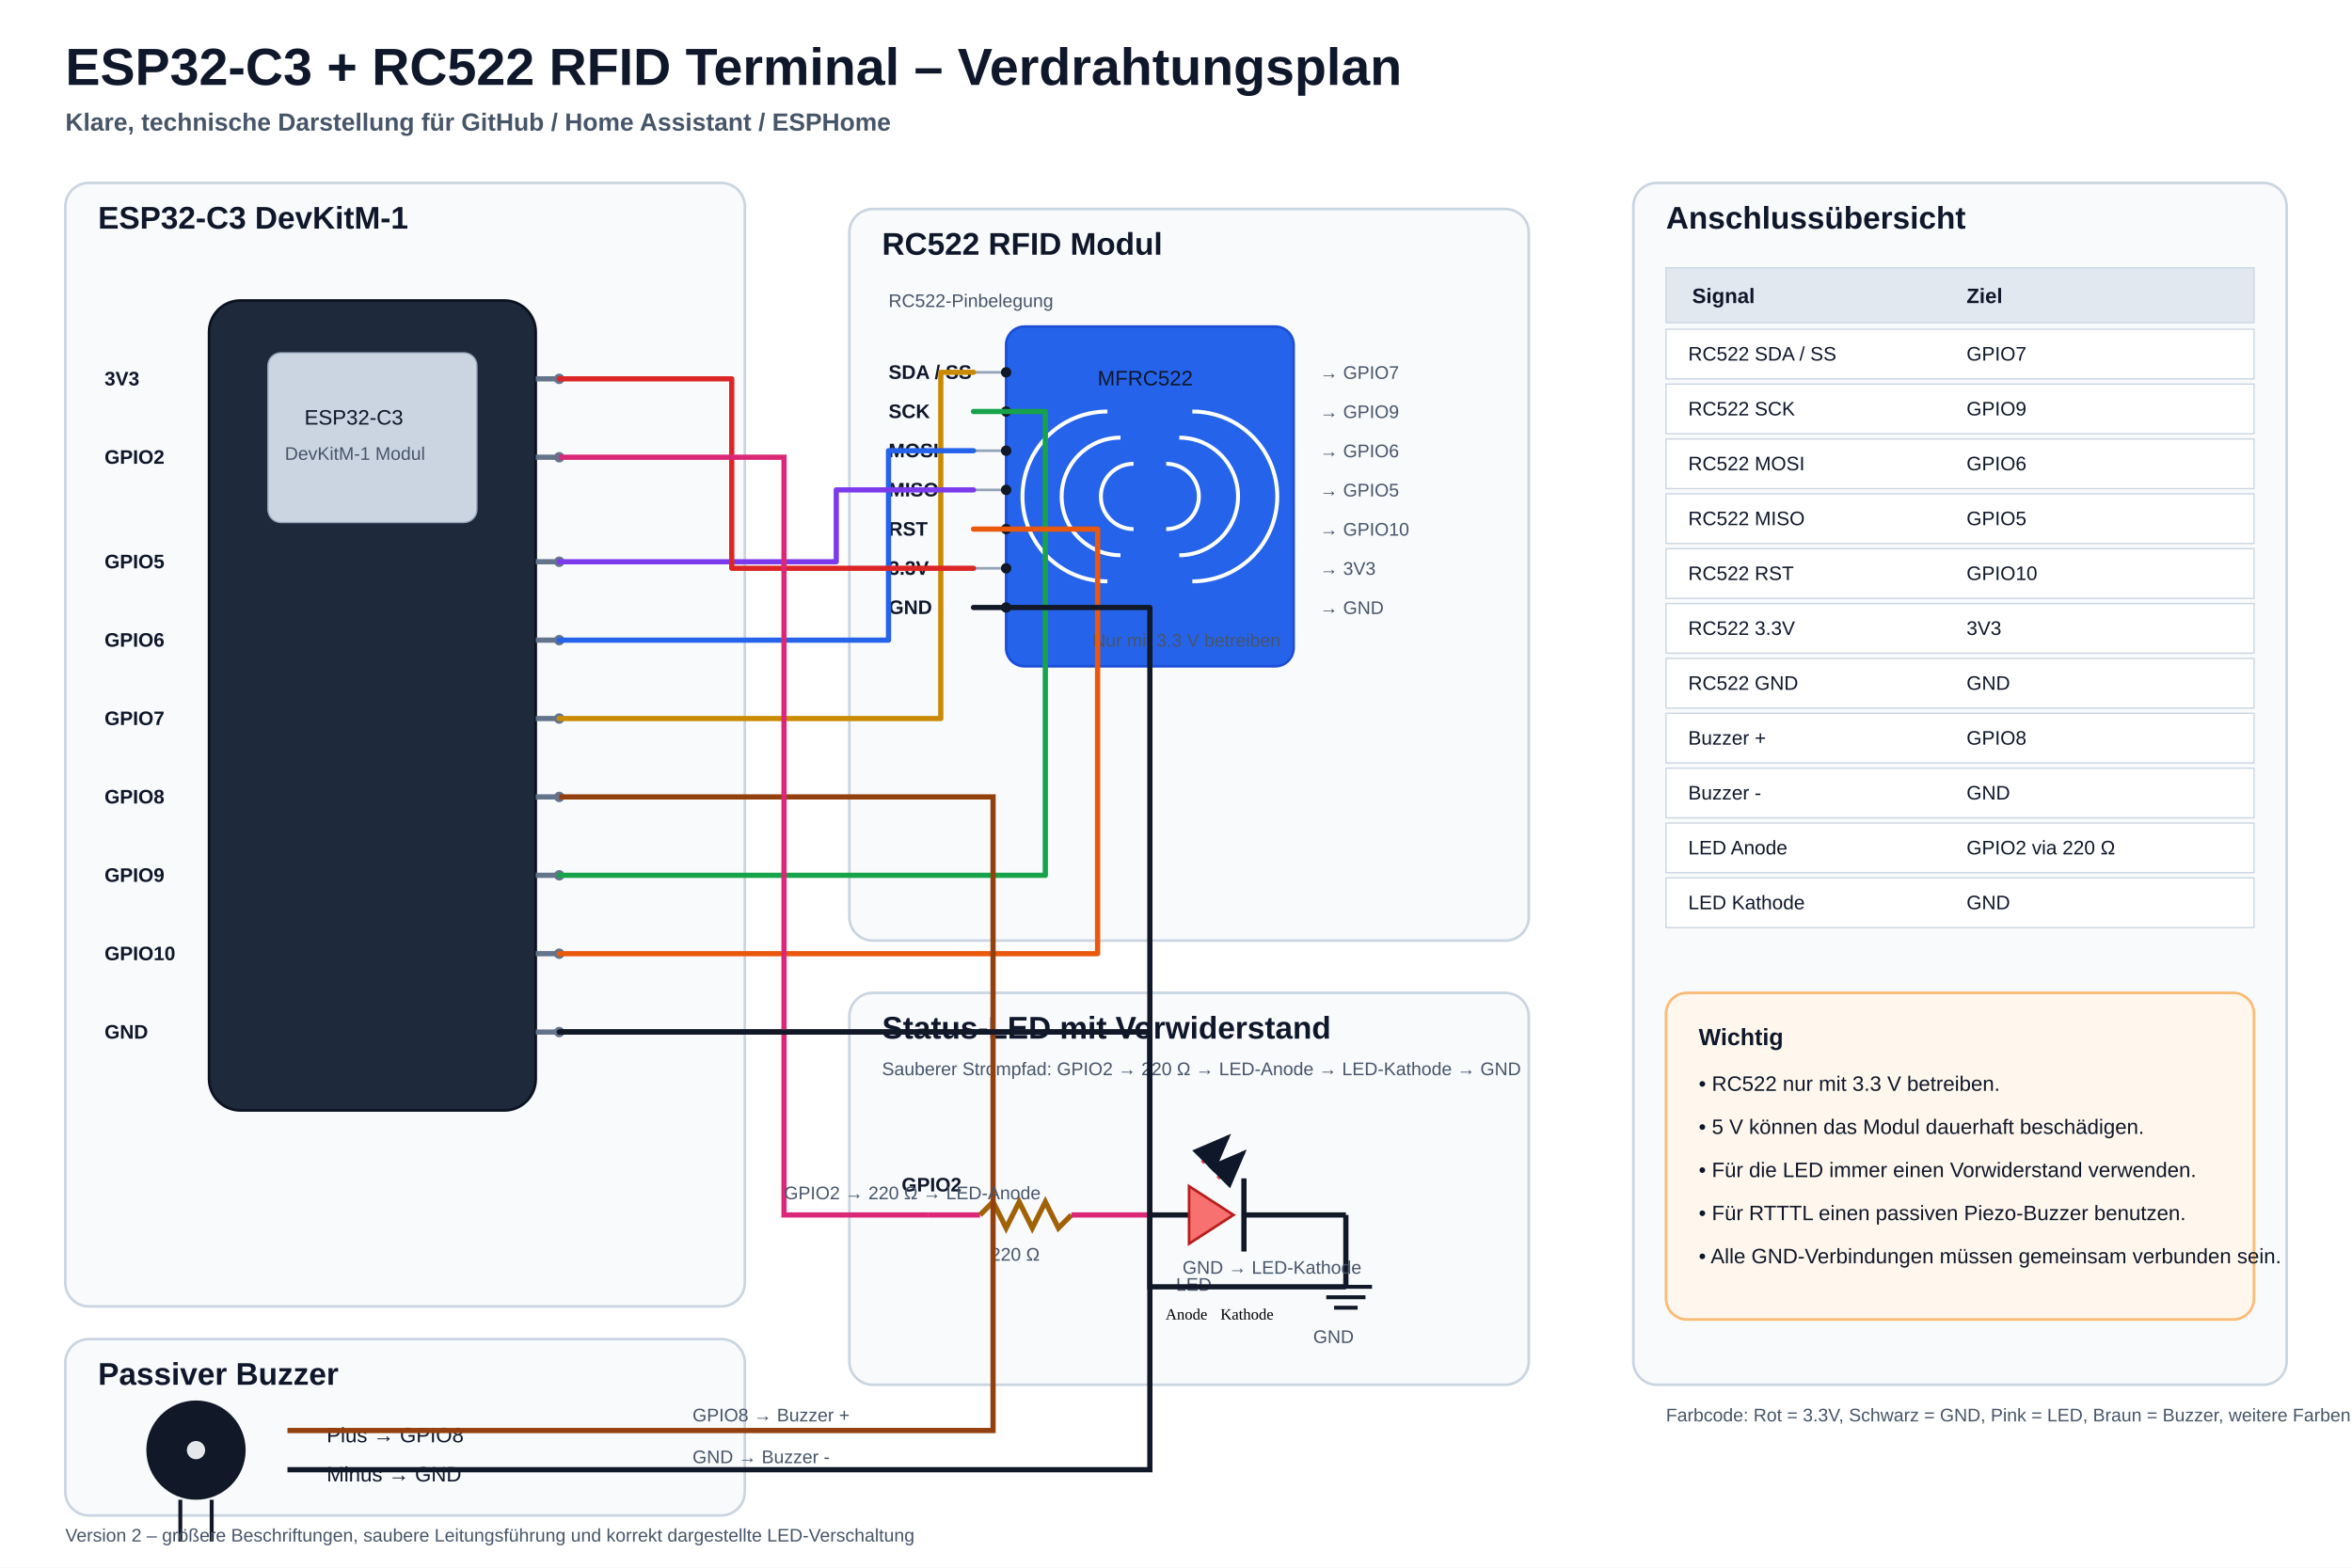
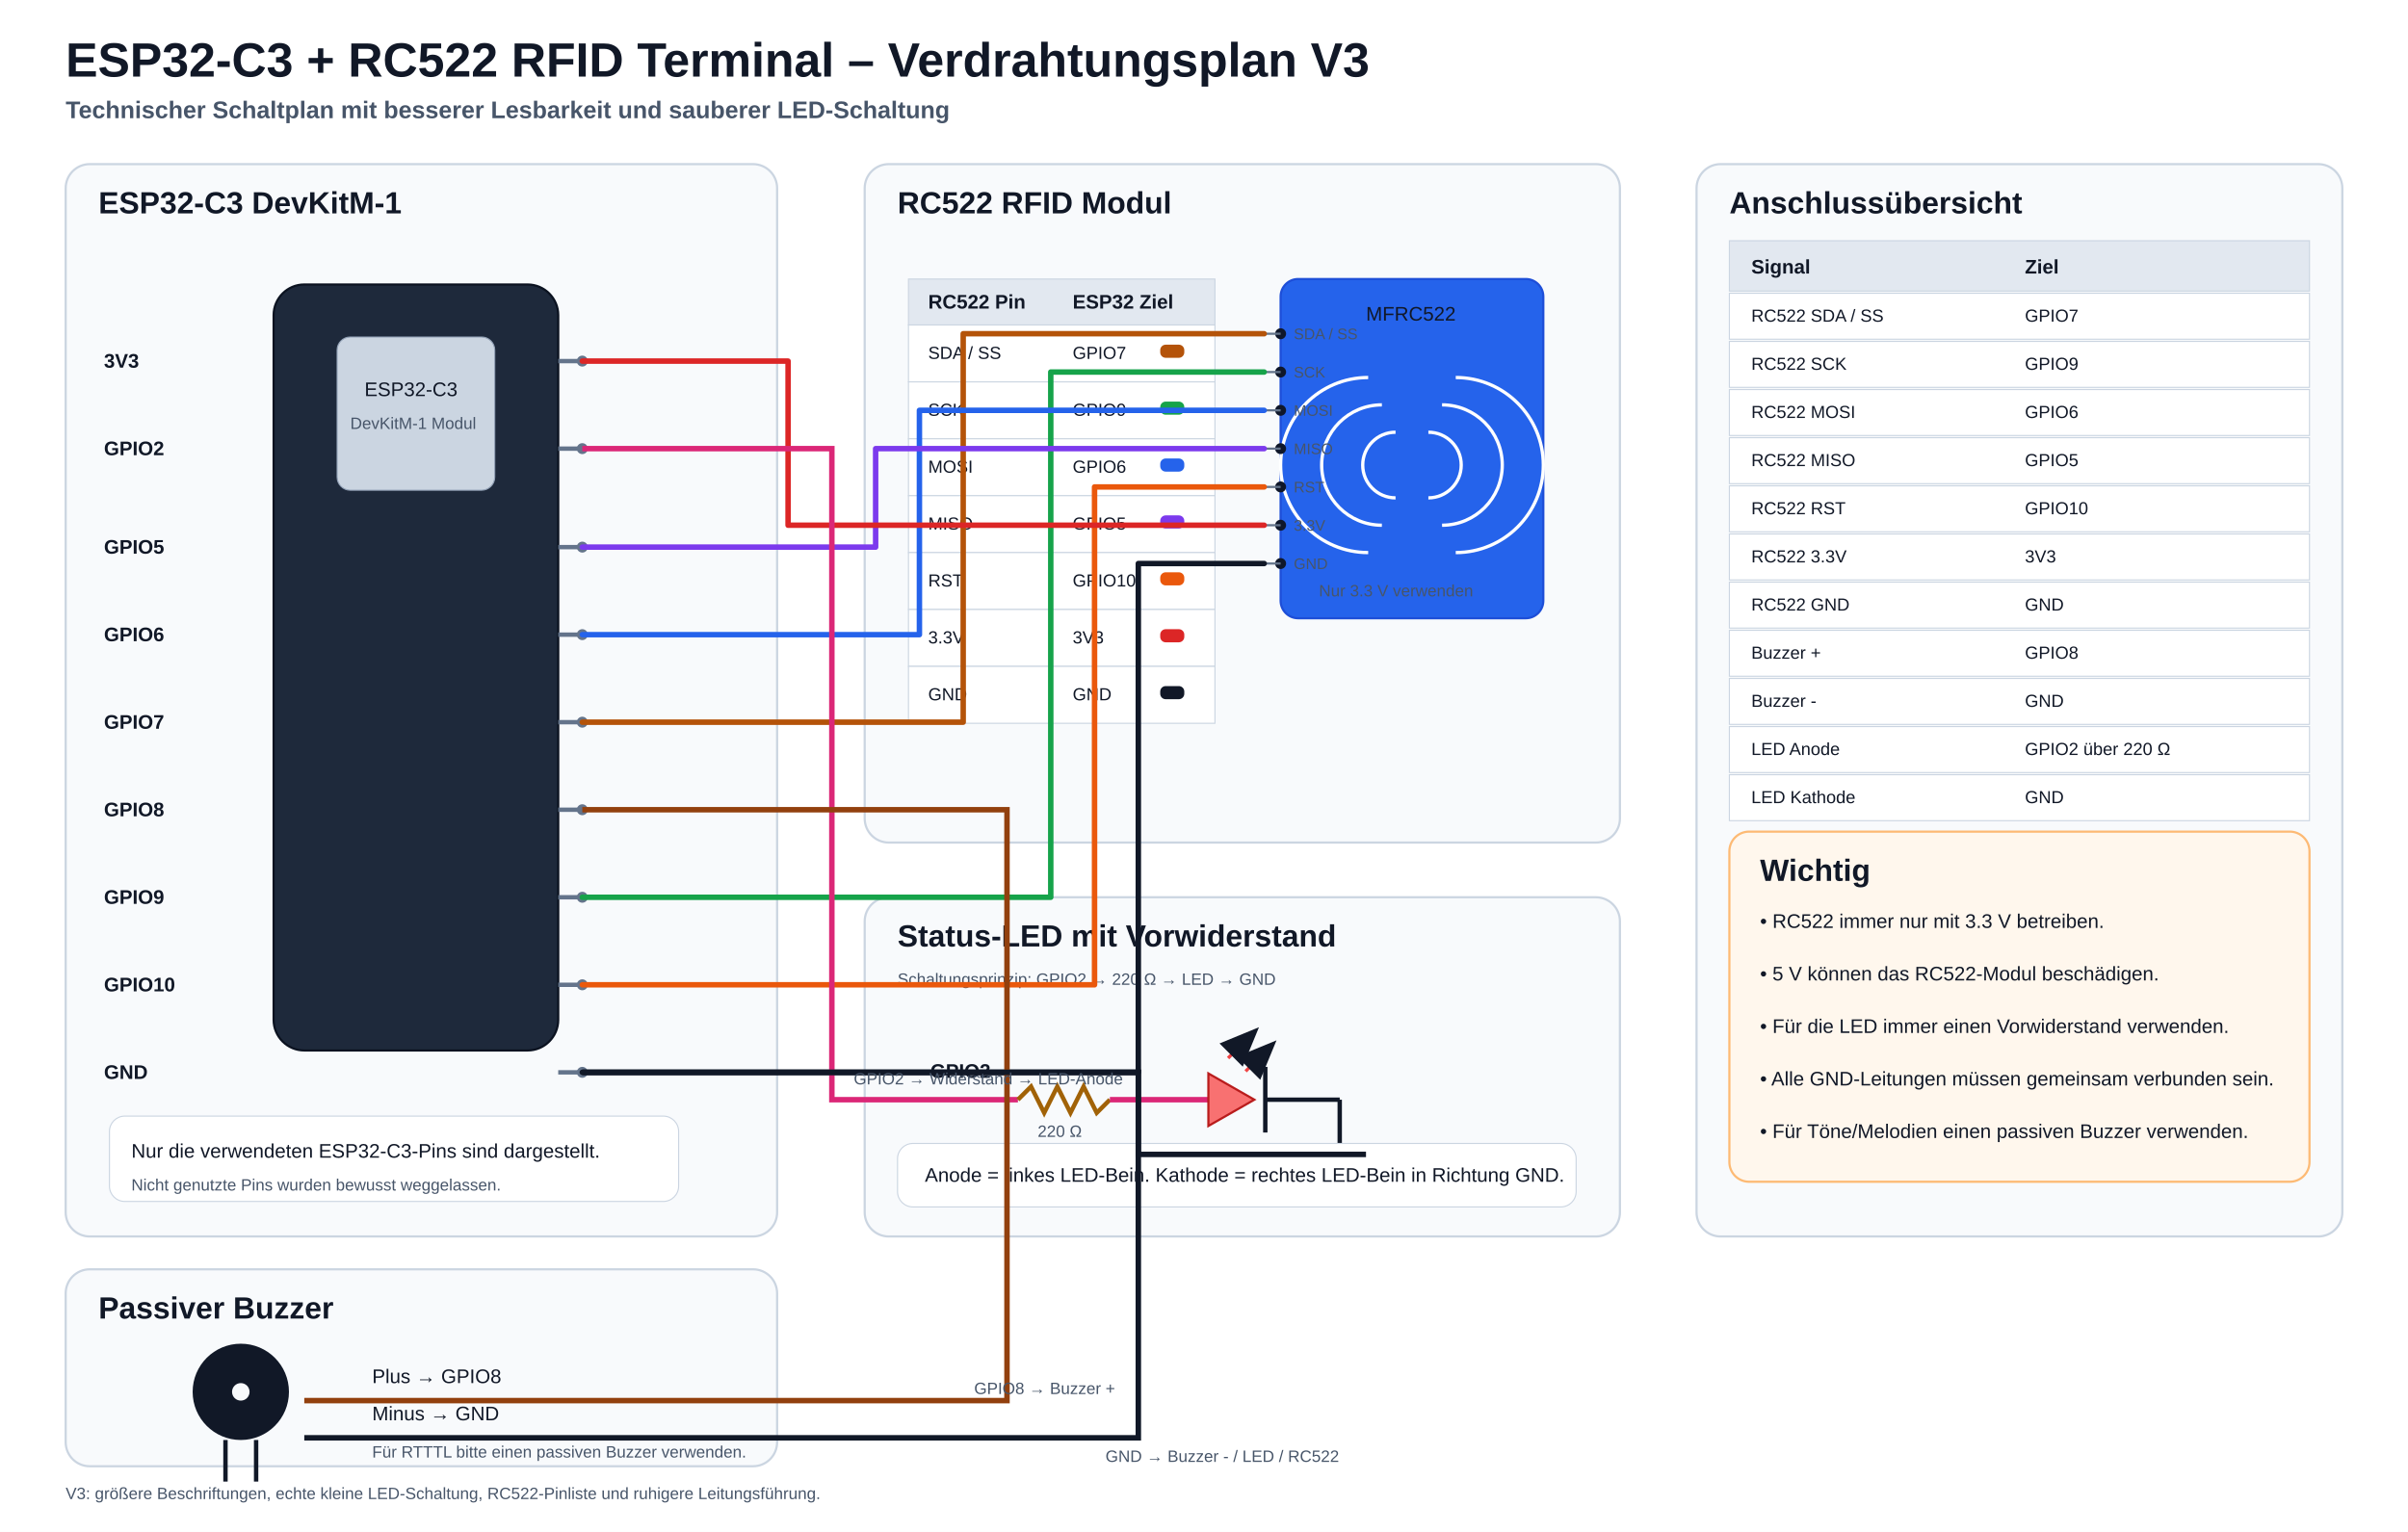
- <svg xmlns="http://www.w3.org/2000/svg" width="1800" height="1200" viewBox="0 0 1800 1200">
+ <svg xmlns="http://www.w3.org/2000/svg" width="2200" height="1400" viewBox="0 0 2200 1400">
  <defs>
-     <style>
- .title { font: 700 40px Arial, sans-serif; fill: #0f172a; }
- .subtitle { font: 600 19px Arial, sans-serif; fill: #475569; }
- .h2 { font: 700 24px Arial, sans-serif; fill: #0f172a; }
- .body { font: 16px Arial, sans-serif; fill: #0f172a; }
- .small { font: 14px Arial, sans-serif; fill: #475569; }
- .pin { font: 700 15px Arial, sans-serif; fill: #0f172a; }
- .mono { font: 700 15px Courier New, monospace; fill: #0f172a; }
- .tablehead { font: 700 16px Arial, sans-serif; fill: #0f172a; }
- .tablerow { font: 15px Arial, sans-serif; fill: #0f172a; }
- .warn { font: 700 18px Arial, sans-serif; fill: #0f172a; }
- </style>
-     <marker id="arrow" markerWidth="10" markerHeight="8" refX="9" refY="4" orient="auto">
-       <polygon points="0,0 10,4 0,8" fill="#0f172a" />
+     <style>.title { font: 700 44px Arial, sans-serif; fill: #111827; } .subtitle { font: 600 22px Arial, sans-serif; fill: #475569; } .h2 { font: 700 28px Arial, sans-serif; fill: #111827; } .body { font: 18px Arial, sans-serif; fill: #111827; } .small { font: 15px Arial, sans-serif; fill: #475569; } .tiny { font: 14px Arial, sans-serif; fill: #475569; } .pin { font: 700 18px Arial, sans-serif; fill: #111827; } .tabh { font: 700 18px Arial, sans-serif; fill: #111827; } .tab { font: 16px Arial, sans-serif; fill: #111827; }</style>
+     <marker id="arrow" markerWidth="12" markerHeight="10" refX="10" refY="5" orient="auto">
+       <polygon points="0,0 12,5 0,10" fill="#111827" />
    </marker>
  </defs>
-   <rect x="0" y="0" width="1800" height="1200" fill="white" />
-   <text x="50" y="65" class="title">ESP32-C3 + RC522 RFID Terminal – Verdrahtungsplan</text>
-   <text x="50" y="100" class="subtitle">Klare, technische Darstellung für GitHub / Home Assistant / ESPHome</text>
-   <rect x="50" y="140" width="520" height="860" rx="18" fill="#f8fafc" stroke="#cbd5e1" stroke-width="2" />
-   <text x="75" y="175" class="h2">ESP32-C3 DevKitM-1</text>
-   <rect x="160" y="230" width="250" height="620" rx="24" fill="#1e293b" stroke="#0b1220" stroke-width="2" />
-   <rect x="205" y="270" width="160" height="130" rx="10" fill="#cbd5e1" stroke="#94a3b8" />
-   <text x="233" y="325" class="body">ESP32-C3</text>
-   <text x="218" y="352" class="small">DevKitM-1 Modul</text>
-   <text x="80" y="295" class="pin">3V3</text>
-   <line x1="410" y1="290" x2="425" y2="290" stroke="#64748b" stroke-width="4" />
-   <circle cx="428" cy="290" r="4" fill="#64748b" />
-   <text x="80" y="355" class="pin">GPIO2</text>
-   <line x1="410" y1="350" x2="425" y2="350" stroke="#64748b" stroke-width="4" />
-   <circle cx="428" cy="350" r="4" fill="#64748b" />
-   <text x="80" y="435" class="pin">GPIO5</text>
-   <line x1="410" y1="430" x2="425" y2="430" stroke="#64748b" stroke-width="4" />
-   <circle cx="428" cy="430" r="4" fill="#64748b" />
-   <text x="80" y="495" class="pin">GPIO6</text>
-   <line x1="410" y1="490" x2="425" y2="490" stroke="#64748b" stroke-width="4" />
-   <circle cx="428" cy="490" r="4" fill="#64748b" />
-   <text x="80" y="555" class="pin">GPIO7</text>
-   <line x1="410" y1="550" x2="425" y2="550" stroke="#64748b" stroke-width="4" />
-   <circle cx="428" cy="550" r="4" fill="#64748b" />
-   <text x="80" y="615" class="pin">GPIO8</text>
-   <line x1="410" y1="610" x2="425" y2="610" stroke="#64748b" stroke-width="4" />
-   <circle cx="428" cy="610" r="4" fill="#64748b" />
-   <text x="80" y="675" class="pin">GPIO9</text>
-   <line x1="410" y1="670" x2="425" y2="670" stroke="#64748b" stroke-width="4" />
-   <circle cx="428" cy="670" r="4" fill="#64748b" />
-   <text x="80" y="735" class="pin">GPIO10</text>
-   <line x1="410" y1="730" x2="425" y2="730" stroke="#64748b" stroke-width="4" />
-   <circle cx="428" cy="730" r="4" fill="#64748b" />
-   <text x="80" y="795" class="pin">GND</text>
-   <line x1="410" y1="790" x2="425" y2="790" stroke="#64748b" stroke-width="4" />
-   <circle cx="428" cy="790" r="4" fill="#64748b" />
-   <rect x="650" y="160" width="520" height="560" rx="18" fill="#f8fafc" stroke="#cbd5e1" stroke-width="2" />
-   <text x="675" y="195" class="h2">RC522 RFID Modul</text>
-   <rect x="770" y="250" width="220" height="260" rx="14" fill="#2563eb" stroke="#1d4ed8" stroke-width="2" />
-   <path d="M 867.5 355 A 25 25 0 0 0 867.5 405" fill="none" stroke="white" stroke-width="3" />
-   <path d="M 892.5 355 A 25 25 0 0 1 892.5 405" fill="none" stroke="white" stroke-width="3" />
-   <path d="M 857.5 335 A 45 45 0 0 0 857.5 425" fill="none" stroke="white" stroke-width="3" />
-   <path d="M 902.5 335 A 45 45 0 0 1 902.5 425" fill="none" stroke="white" stroke-width="3" />
-   <path d="M 847.5 315 A 65 65 0 0 0 847.5 445" fill="none" stroke="white" stroke-width="3" />
-   <path d="M 912.5 315 A 65 65 0 0 1 912.5 445" fill="none" stroke="white" stroke-width="3" />
-   <text x="840" y="295" class="body" fill="white">MFRC522</text>
-   <text x="836" y="495" class="small" fill="white">Nur mit 3.3 V betreiben</text>
-   <text x="680" y="235" class="small">RC522-Pinbelegung</text>
-   <text x="680" y="290" class="pin">SDA / SS</text>
-   <line x1="745" y1="285" x2="770" y2="285" stroke="#94a3b8" stroke-width="2" />
-   <circle cx="770" cy="285" r="4" fill="#111827" />
-   <text x="1010" y="290" class="small">→ GPIO7</text>
-   <text x="680" y="320" class="pin">SCK</text>
-   <line x1="745" y1="315" x2="770" y2="315" stroke="#94a3b8" stroke-width="2" />
-   <circle cx="770" cy="315" r="4" fill="#111827" />
-   <text x="1010" y="320" class="small">→ GPIO9</text>
-   <text x="680" y="350" class="pin">MOSI</text>
-   <line x1="745" y1="345" x2="770" y2="345" stroke="#94a3b8" stroke-width="2" />
-   <circle cx="770" cy="345" r="4" fill="#111827" />
-   <text x="1010" y="350" class="small">→ GPIO6</text>
-   <text x="680" y="380" class="pin">MISO</text>
-   <line x1="745" y1="375" x2="770" y2="375" stroke="#94a3b8" stroke-width="2" />
-   <circle cx="770" cy="375" r="4" fill="#111827" />
-   <text x="1010" y="380" class="small">→ GPIO5</text>
-   <text x="680" y="410" class="pin">RST</text>
-   <line x1="745" y1="405" x2="770" y2="405" stroke="#94a3b8" stroke-width="2" />
-   <circle cx="770" cy="405" r="4" fill="#111827" />
-   <text x="1010" y="410" class="small">→ GPIO10</text>
-   <text x="680" y="440" class="pin">3.3V</text>
-   <line x1="745" y1="435" x2="770" y2="435" stroke="#94a3b8" stroke-width="2" />
-   <circle cx="770" cy="435" r="4" fill="#111827" />
-   <text x="1010" y="440" class="small">→ 3V3</text>
-   <text x="680" y="470" class="pin">GND</text>
-   <line x1="745" y1="465" x2="770" y2="465" stroke="#94a3b8" stroke-width="2" />
-   <circle cx="770" cy="465" r="4" fill="#111827" />
-   <text x="1010" y="470" class="small">→ GND</text>
-   <rect x="50" y="1025" width="520" height="135" rx="18" fill="#f8fafc" stroke="#cbd5e1" stroke-width="2" />
-   <text x="75" y="1060" class="h2">Passiver Buzzer</text>
-   <circle cx="150" cy="1110" r="38" fill="#111827" />
-   <circle cx="150" cy="1110" r="7" fill="#e5e7eb" />
-   <line x1="138" y1="1148" x2="138" y2="1180" stroke="#111827" stroke-width="3" />
-   <line x1="162" y1="1148" x2="162" y2="1180" stroke="#111827" stroke-width="3" />
-   <text x="250" y="1104" class="body">Plus → GPIO8</text>
-   <text x="250" y="1134" class="body">Minus → GND</text>
-   <rect x="650" y="760" width="520" height="300" rx="18" fill="#f8fafc" stroke="#cbd5e1" stroke-width="2" />
-   <text x="675" y="795" class="h2">Status-LED mit Vorwiderstand</text>
-   <text x="675" y="823" class="small">Sauberer Strompfad: GPIO2 → 220 Ω → LED-Anode → LED-Kathode → GND</text>
-   <text x="690" y="912" class="pin" fill="#db2777">GPIO2</text>
-   <line x1="710" y1="930" x2="750" y2="930" stroke="#db2777" stroke-width="4" />
-   <polyline points="750,930 760,920 770,940 780,920 790,940 800,920 810,940 820,930" fill="none" stroke="#a16207" stroke-width="4" />
-   <text x="758" y="965" class="small">220 Ω</text>
-   <line x1="820" y1="930" x2="880" y2="930" stroke="#db2777" stroke-width="4" />
-   <line x1="880" y1="930" x2="910" y2="930" stroke="#111827" stroke-width="4" />
-   <polygon points="910,908 910,952 944,930" fill="#f87171" stroke="#b91c1c" stroke-width="2" />
-   <line x1="952" y1="902" x2="952" y2="958" stroke="#111827" stroke-width="4" />
-   <line x1="920" y1="890" x2="940" y2="870" stroke="#ef4444" stroke-width="3" marker-end="url(#arrow)" />
-   <line x1="932" y1="902" x2="952" y2="882" stroke="#ef4444" stroke-width="3" marker-end="url(#arrow)" />
-   <text x="900" y="988" class="small">LED</text>
-   <text x="892" y="1010" class="tiny">Anode</text>
-   <text x="934" y="1010" class="tiny">Kathode</text>
-   <line x1="952" y1="930" x2="1030" y2="930" stroke="#111827" stroke-width="4" />
-   <line x1="1030" y1="930" x2="1030" y2="985" stroke="#111827" stroke-width="4" />
-   <line x1="1010" y1="985" x2="1050" y2="985" stroke="#111827" stroke-width="3" />
-   <line x1="1015" y1="993" x2="1045" y2="993" stroke="#111827" stroke-width="3" />
-   <line x1="1021" y1="1001" x2="1039" y2="1001" stroke="#111827" stroke-width="3" />
-   <text x="1005" y="1028" class="small">GND</text>
-   <rect x="1250" y="140" width="500" height="920" rx="18" fill="#f8fafc" stroke="#cbd5e1" stroke-width="2" />
-   <text x="1275" y="175" class="h2">Anschlussübersicht</text>
-   <rect x="1275" y="205" width="450" height="42" fill="#e2e8f0" stroke="#cbd5e1" />
-   <text x="1295" y="232" class="tablehead">Signal</text>
-   <text x="1505" y="232" class="tablehead">Ziel</text>
-   <rect x="1275" y="252" width="450" height="38" fill="white" stroke="#cbd5e1" />
-   <text x="1292" y="276" class="tablerow">RC522 SDA / SS</text>
-   <text x="1505" y="276" class="tablerow">GPIO7</text>
-   <rect x="1275" y="294" width="450" height="38" fill="white" stroke="#cbd5e1" />
-   <text x="1292" y="318" class="tablerow">RC522 SCK</text>
-   <text x="1505" y="318" class="tablerow">GPIO9</text>
-   <rect x="1275" y="336" width="450" height="38" fill="white" stroke="#cbd5e1" />
-   <text x="1292" y="360" class="tablerow">RC522 MOSI</text>
-   <text x="1505" y="360" class="tablerow">GPIO6</text>
-   <rect x="1275" y="378" width="450" height="38" fill="white" stroke="#cbd5e1" />
-   <text x="1292" y="402" class="tablerow">RC522 MISO</text>
-   <text x="1505" y="402" class="tablerow">GPIO5</text>
-   <rect x="1275" y="420" width="450" height="38" fill="white" stroke="#cbd5e1" />
-   <text x="1292" y="444" class="tablerow">RC522 RST</text>
-   <text x="1505" y="444" class="tablerow">GPIO10</text>
-   <rect x="1275" y="462" width="450" height="38" fill="white" stroke="#cbd5e1" />
-   <text x="1292" y="486" class="tablerow">RC522 3.3V</text>
-   <text x="1505" y="486" class="tablerow">3V3</text>
-   <rect x="1275" y="504" width="450" height="38" fill="white" stroke="#cbd5e1" />
-   <text x="1292" y="528" class="tablerow">RC522 GND</text>
-   <text x="1505" y="528" class="tablerow">GND</text>
-   <rect x="1275" y="546" width="450" height="38" fill="white" stroke="#cbd5e1" />
-   <text x="1292" y="570" class="tablerow">Buzzer +</text>
-   <text x="1505" y="570" class="tablerow">GPIO8</text>
-   <rect x="1275" y="588" width="450" height="38" fill="white" stroke="#cbd5e1" />
-   <text x="1292" y="612" class="tablerow">Buzzer -</text>
-   <text x="1505" y="612" class="tablerow">GND</text>
-   <rect x="1275" y="630" width="450" height="38" fill="white" stroke="#cbd5e1" />
-   <text x="1292" y="654" class="tablerow">LED Anode</text>
-   <text x="1505" y="654" class="tablerow">GPIO2 via 220 Ω</text>
-   <rect x="1275" y="672" width="450" height="38" fill="white" stroke="#cbd5e1" />
-   <text x="1292" y="696" class="tablerow">LED Kathode</text>
-   <text x="1505" y="696" class="tablerow">GND</text>
-   <rect x="1275" y="760" width="450" height="250" rx="16" fill="#fff7ed" stroke="#fdba74" stroke-width="2" />
-   <text x="1300" y="800" class="warn">Wichtig</text>
-   <text x="1300" y="835" class="body">• RC522 nur mit 3.3 V betreiben.</text>
-   <text x="1300" y="868" class="body">• 5 V können das Modul dauerhaft beschädigen.</text>
-   <text x="1300" y="901" class="body">• Für die LED immer einen Vorwiderstand verwenden.</text>
-   <text x="1300" y="934" class="body">• Für RTTTL einen passiven Piezo-Buzzer benutzen.</text>
-   <text x="1300" y="967" class="body">• Alle GND-Verbindungen müssen gemeinsam verbunden sein.</text>
-   <polyline points="428,550 720,550 720,285 745,285" fill="none" stroke="#ca8a04" stroke-width="4" stroke-linecap="round" stroke-linejoin="round" />
-   <polyline points="428,670 800,670 800,315 745,315" fill="none" stroke="#16a34a" stroke-width="4" stroke-linecap="round" stroke-linejoin="round" />
-   <polyline points="428,490 680,490 680,345 745,345" fill="none" stroke="#2563eb" stroke-width="4" stroke-linecap="round" stroke-linejoin="round" />
-   <polyline points="428,430 640,430 640,375 745,375" fill="none" stroke="#7c3aed" stroke-width="4" stroke-linecap="round" stroke-linejoin="round" />
-   <polyline points="428,730 840,730 840,405 745,405" fill="none" stroke="#ea580c" stroke-width="4" stroke-linecap="round" stroke-linejoin="round" />
-   <polyline points="428,290 560,290 560,435 745,435" fill="none" stroke="#dc2626" stroke-width="4" stroke-linecap="round" stroke-linejoin="round" />
-   <polyline points="428,790 880,790 880,465 745,465" fill="none" stroke="#111827" stroke-width="4" stroke-linecap="round" stroke-linejoin="round" />
-   <polyline points="428,610 760,610 760,1095 220,1095" fill="none" stroke="#92400e" stroke-width="4" />
-   <text x="530" y="1088" class="small" fill="#92400e">GPIO8 → Buzzer +</text>
-   <polyline points="428,790 880,790 880,1125 220,1125" fill="none" stroke="#111827" stroke-width="4" />
-   <text x="530" y="1120" class="small">GND → Buzzer -</text>
-   <polyline points="428,350 600,350 600,930 710,930" fill="none" stroke="#db2777" stroke-width="4" />
-   <text x="600" y="918" class="small" fill="#db2777">GPIO2 → 220 Ω → LED-Anode</text>
-   <polyline points="428,790 880,790 880,985 1030,985" fill="none" stroke="#111827" stroke-width="4" />
-   <text x="905" y="975" class="small">GND → LED-Kathode</text>
-   <text x="1275" y="1088" class="small">Farbcode: Rot = 3.3V, Schwarz = GND, Pink = LED, Braun = Buzzer, weitere Farben = RC522-Signale</text>
-   <text x="50" y="1180" class="small">Version 2 – größere Beschriftungen, saubere Leitungsführung und korrekt dargestellte LED-Verschaltung</text>
+   <rect width="100%" height="100%" fill="white" />
+   <text x="60" y="70" class="title">ESP32-C3 + RC522 RFID Terminal – Verdrahtungsplan V3</text>
+   <text x="60" y="108" class="subtitle">Technischer Schaltplan mit besserer Lesbarkeit und sauberer LED-Schaltung</text>
+   <rect x="60" y="150" width="650" height="980" rx="22" fill="#f8fafc" stroke="#cbd5e1" stroke-width="2" />
+   <text x="90" y="195" class="h2">ESP32-C3 DevKitM-1</text>
+   <rect x="790" y="150" width="690" height="620" rx="22" fill="#f8fafc" stroke="#cbd5e1" stroke-width="2" />
+   <text x="820" y="195" class="h2">RC522 RFID Modul</text>
+   <rect x="790" y="820" width="690" height="310" rx="22" fill="#f8fafc" stroke="#cbd5e1" stroke-width="2" />
+   <text x="820" y="865" class="h2">Status-LED mit Vorwiderstand</text>
+   <rect x="60" y="1160" width="650" height="180" rx="22" fill="#f8fafc" stroke="#cbd5e1" stroke-width="2" />
+   <text x="90" y="1205" class="h2">Passiver Buzzer</text>
+   <rect x="1550" y="150" width="590" height="980" rx="22" fill="#f8fafc" stroke="#cbd5e1" stroke-width="2" />
+   <text x="1580" y="195" class="h2">Anschlussübersicht</text>
+   <rect x="250" y="260" width="260" height="700" rx="28" fill="#1e293b" stroke="#0b1220" stroke-width="2" />
+   <rect x="308" y="308" width="144" height="140" rx="12" fill="#cbd5e1" stroke="#94a3b8" />
+   <text x="333" y="362" class="body">ESP32-C3</text>
+   <text x="320" y="392" class="small">DevKitM-1 Modul</text>
+   <text x="95" y="336" class="pin">3V3</text>
+   <line x1="510" y1="330" x2="528" y2="330" stroke="#64748b" stroke-width="4" />
+   <circle cx="532" cy="330" r="5" fill="#64748b" />
+   <text x="95" y="416" class="pin">GPIO2</text>
+   <line x1="510" y1="410" x2="528" y2="410" stroke="#64748b" stroke-width="4" />
+   <circle cx="532" cy="410" r="5" fill="#64748b" />
+   <text x="95" y="506" class="pin">GPIO5</text>
+   <line x1="510" y1="500" x2="528" y2="500" stroke="#64748b" stroke-width="4" />
+   <circle cx="532" cy="500" r="5" fill="#64748b" />
+   <text x="95" y="586" class="pin">GPIO6</text>
+   <line x1="510" y1="580" x2="528" y2="580" stroke="#64748b" stroke-width="4" />
+   <circle cx="532" cy="580" r="5" fill="#64748b" />
+   <text x="95" y="666" class="pin">GPIO7</text>
+   <line x1="510" y1="660" x2="528" y2="660" stroke="#64748b" stroke-width="4" />
+   <circle cx="532" cy="660" r="5" fill="#64748b" />
+   <text x="95" y="746" class="pin">GPIO8</text>
+   <line x1="510" y1="740" x2="528" y2="740" stroke="#64748b" stroke-width="4" />
+   <circle cx="532" cy="740" r="5" fill="#64748b" />
+   <text x="95" y="826" class="pin">GPIO9</text>
+   <line x1="510" y1="820" x2="528" y2="820" stroke="#64748b" stroke-width="4" />
+   <circle cx="532" cy="820" r="5" fill="#64748b" />
+   <text x="95" y="906" class="pin">GPIO10</text>
+   <line x1="510" y1="900" x2="528" y2="900" stroke="#64748b" stroke-width="4" />
+   <circle cx="532" cy="900" r="5" fill="#64748b" />
+   <text x="95" y="986" class="pin">GND</text>
+   <line x1="510" y1="980" x2="528" y2="980" stroke="#64748b" stroke-width="4" />
+   <circle cx="532" cy="980" r="5" fill="#64748b" />
+   <rect x="100" y="1020" width="520" height="78" rx="14" fill="white" stroke="#cbd5e1" />
+   <text x="120" y="1058" class="body">Nur die verwendeten ESP32-C3-Pins sind dargestellt.</text>
+   <text x="120" y="1088" class="small">Nicht genutzte Pins wurden bewusst weggelassen.</text>
+   <rect x="830" y="255" width="280" height="42" fill="#e2e8f0" stroke="#cbd5e1" />
+   <text x="848" y="282" class="tabh">RC522 Pin</text>
+   <text x="980" y="282" class="tabh">ESP32 Ziel</text>
+   <rect x="830" y="297" width="280" height="52" fill="white" stroke="#cbd5e1" />
+   <text x="848" y="328" class="tab">SDA / SS</text>
+   <text x="980" y="328" class="tab">GPIO7</text>
+   <rect x="1060" y="315" width="22" height="12" rx="5" fill="#b45309" />
+   <rect x="830" y="349" width="280" height="52" fill="white" stroke="#cbd5e1" />
+   <text x="848" y="380" class="tab">SCK</text>
+   <text x="980" y="380" class="tab">GPIO9</text>
+   <rect x="1060" y="367" width="22" height="12" rx="5" fill="#16a34a" />
+   <rect x="830" y="401" width="280" height="52" fill="white" stroke="#cbd5e1" />
+   <text x="848" y="432" class="tab">MOSI</text>
+   <text x="980" y="432" class="tab">GPIO6</text>
+   <rect x="1060" y="419" width="22" height="12" rx="5" fill="#2563eb" />
+   <rect x="830" y="453" width="280" height="52" fill="white" stroke="#cbd5e1" />
+   <text x="848" y="484" class="tab">MISO</text>
+   <text x="980" y="484" class="tab">GPIO5</text>
+   <rect x="1060" y="471" width="22" height="12" rx="5" fill="#7c3aed" />
+   <rect x="830" y="505" width="280" height="52" fill="white" stroke="#cbd5e1" />
+   <text x="848" y="536" class="tab">RST</text>
+   <text x="980" y="536" class="tab">GPIO10</text>
+   <rect x="1060" y="523" width="22" height="12" rx="5" fill="#ea580c" />
+   <rect x="830" y="557" width="280" height="52" fill="white" stroke="#cbd5e1" />
+   <text x="848" y="588" class="tab">3.3V</text>
+   <text x="980" y="588" class="tab">3V3</text>
+   <rect x="1060" y="575" width="22" height="12" rx="5" fill="#dc2626" />
+   <rect x="830" y="609" width="280" height="52" fill="white" stroke="#cbd5e1" />
+   <text x="848" y="640" class="tab">GND</text>
+   <text x="980" y="640" class="tab">GND</text>
+   <rect x="1060" y="627" width="22" height="12" rx="5" fill="#111827" />
+   <rect x="1170" y="255" width="240" height="310" rx="16" fill="#2563eb" stroke="#1d4ed8" stroke-width="2" />
+   <text x="1248" y="293" class="body" fill="white">MFRC522</text>
+   <path d="M 1275 395 A 30 30 0 0 0 1275 455" fill="none" stroke="white" stroke-width="3" />
+   <path d="M 1305 395 A 30 30 0 0 1 1305 455" fill="none" stroke="white" stroke-width="3" />
+   <path d="M 1262.5 370 A 55 55 0 0 0 1262.5 480" fill="none" stroke="white" stroke-width="3" />
+   <path d="M 1317.5 370 A 55 55 0 0 1 1317.5 480" fill="none" stroke="white" stroke-width="3" />
+   <path d="M 1250 345 A 80 80 0 0 0 1250 505" fill="none" stroke="white" stroke-width="3" />
+   <path d="M 1330 345 A 80 80 0 0 1 1330 505" fill="none" stroke="white" stroke-width="3" />
+   <circle cx="1170" cy="305" r="5" fill="#0f172a" />
+   <line x1="1155" y1="305" x2="1170" y2="305" stroke="#64748b" stroke-width="2" />
+   <text x="1182" y="310" class="tiny" fill="white">SDA / SS</text>
+   <circle cx="1170" cy="340" r="5" fill="#0f172a" />
+   <line x1="1155" y1="340" x2="1170" y2="340" stroke="#64748b" stroke-width="2" />
+   <text x="1182" y="345" class="tiny" fill="white">SCK</text>
+   <circle cx="1170" cy="375" r="5" fill="#0f172a" />
+   <line x1="1155" y1="375" x2="1170" y2="375" stroke="#64748b" stroke-width="2" />
+   <text x="1182" y="380" class="tiny" fill="white">MOSI</text>
+   <circle cx="1170" cy="410" r="5" fill="#0f172a" />
+   <line x1="1155" y1="410" x2="1170" y2="410" stroke="#64748b" stroke-width="2" />
+   <text x="1182" y="415" class="tiny" fill="white">MISO</text>
+   <circle cx="1170" cy="445" r="5" fill="#0f172a" />
+   <line x1="1155" y1="445" x2="1170" y2="445" stroke="#64748b" stroke-width="2" />
+   <text x="1182" y="450" class="tiny" fill="white">RST</text>
+   <circle cx="1170" cy="480" r="5" fill="#0f172a" />
+   <line x1="1155" y1="480" x2="1170" y2="480" stroke="#64748b" stroke-width="2" />
+   <text x="1182" y="485" class="tiny" fill="white">3.3V</text>
+   <circle cx="1170" cy="515" r="5" fill="#0f172a" />
+   <line x1="1155" y1="515" x2="1170" y2="515" stroke="#64748b" stroke-width="2" />
+   <text x="1182" y="520" class="tiny" fill="white">GND</text>
+   <text x="1205" y="545" class="small" fill="white">Nur 3.3 V verwenden</text>
+   <text x="850" y="985" class="pin" fill="#db2777">GPIO2</text>
+   <line x1="880" y1="1005" x2="930" y2="1005" stroke="#db2777" stroke-width="5" />
+   <polyline points="930,1005 942,993 954,1017 966,993 978,1017 990,993 1002,1017 1014,1005" fill="none" stroke="#a16207" stroke-width="4" />
+   <text x="948" y="1039" class="small">220 Ω</text>
+   <line x1="1014" y1="1005" x2="1104" y2="1005" stroke="#db2777" stroke-width="5" />
+   <polygon points="1104,981 1104,1029 1146,1005" fill="#f87171" stroke="#b91c1c" stroke-width="2" />
+   <line x1="1156" y1="975" x2="1156" y2="1035" stroke="#111827" stroke-width="4" />
+   <line x1="1156" y1="1005" x2="1224" y2="1005" stroke="#111827" stroke-width="4" />
+   <line x1="1122" y1="967" x2="1146" y2="943" stroke="#ef4444" stroke-width="3" marker-end="url(#arrow)" />
+   <line x1="1138" y1="979" x2="1162" y2="955" stroke="#ef4444" stroke-width="3" marker-end="url(#arrow)" />
+   <text x="1096" y="1067" class="small">Anode</text>
+   <text x="1152" y="1067" class="small">Kathode</text>
+   <text x="1114" y="1093" class="tiny">LED</text>
+   <line x1="1224" y1="1005" x2="1224" y2="1055" stroke="#111827" stroke-width="4" />
+   <line x1="1200" y1="1055" x2="1248" y2="1055" stroke="#111827" stroke-width="3" />
+   <line x1="1206" y1="1065" x2="1242" y2="1065" stroke="#111827" stroke-width="3" />
+   <line x1="1214" y1="1075" x2="1234" y2="1075" stroke="#111827" stroke-width="3" />
+   <text x="1206" y="1100" class="small">GND</text>
+   <text x="820" y="900" class="small">Schaltungsprinzip: GPIO2 → 220 Ω → LED → GND</text>
+   <rect x="820" y="1045" width="620" height="58" rx="14" fill="white" stroke="#cbd5e1" />
+   <text x="845" y="1080" class="body">Anode = linkes LED-Bein. Kathode = rechtes LED-Bein in Richtung GND.</text>
+   <circle cx="220" cy="1272" r="44" fill="#111827" />
+   <circle cx="220" cy="1272" r="8" fill="#f8fafc" />
+   <line x1="206" y1="1316" x2="206" y2="1354" stroke="#111827" stroke-width="4" />
+   <line x1="234" y1="1316" x2="234" y2="1354" stroke="#111827" stroke-width="4" />
+   <text x="340" y="1264" class="body">Plus → GPIO8</text>
+   <text x="340" y="1298" class="body">Minus → GND</text>
+   <text x="340" y="1332" class="small">Für RTTTL bitte einen passiven Buzzer verwenden.</text>
+   <rect x="1580" y="220" width="530" height="46" fill="#e2e8f0" stroke="#cbd5e1" />
+   <text x="1600" y="250" class="tabh">Signal</text>
+   <text x="1850" y="250" class="tabh">Ziel</text>
+   <rect x="1580" y="268" width="530" height="42" fill="white" stroke="#cbd5e1" />
+   <text x="1600" y="294" class="tab">RC522 SDA / SS</text>
+   <text x="1850" y="294" class="tab">GPIO7</text>
+   <rect x="1580" y="312" width="530" height="42" fill="white" stroke="#cbd5e1" />
+   <text x="1600" y="338" class="tab">RC522 SCK</text>
+   <text x="1850" y="338" class="tab">GPIO9</text>
+   <rect x="1580" y="356" width="530" height="42" fill="white" stroke="#cbd5e1" />
+   <text x="1600" y="382" class="tab">RC522 MOSI</text>
+   <text x="1850" y="382" class="tab">GPIO6</text>
+   <rect x="1580" y="400" width="530" height="42" fill="white" stroke="#cbd5e1" />
+   <text x="1600" y="426" class="tab">RC522 MISO</text>
+   <text x="1850" y="426" class="tab">GPIO5</text>
+   <rect x="1580" y="444" width="530" height="42" fill="white" stroke="#cbd5e1" />
+   <text x="1600" y="470" class="tab">RC522 RST</text>
+   <text x="1850" y="470" class="tab">GPIO10</text>
+   <rect x="1580" y="488" width="530" height="42" fill="white" stroke="#cbd5e1" />
+   <text x="1600" y="514" class="tab">RC522 3.3V</text>
+   <text x="1850" y="514" class="tab">3V3</text>
+   <rect x="1580" y="532" width="530" height="42" fill="white" stroke="#cbd5e1" />
+   <text x="1600" y="558" class="tab">RC522 GND</text>
+   <text x="1850" y="558" class="tab">GND</text>
+   <rect x="1580" y="576" width="530" height="42" fill="white" stroke="#cbd5e1" />
+   <text x="1600" y="602" class="tab">Buzzer +</text>
+   <text x="1850" y="602" class="tab">GPIO8</text>
+   <rect x="1580" y="620" width="530" height="42" fill="white" stroke="#cbd5e1" />
+   <text x="1600" y="646" class="tab">Buzzer -</text>
+   <text x="1850" y="646" class="tab">GND</text>
+   <rect x="1580" y="664" width="530" height="42" fill="white" stroke="#cbd5e1" />
+   <text x="1600" y="690" class="tab">LED Anode</text>
+   <text x="1850" y="690" class="tab">GPIO2 über 220 Ω</text>
+   <rect x="1580" y="708" width="530" height="42" fill="white" stroke="#cbd5e1" />
+   <text x="1600" y="734" class="tab">LED Kathode</text>
+   <text x="1850" y="734" class="tab">GND</text>
+   <rect x="1580" y="760" width="530" height="320" rx="18" fill="#fff7ed" stroke="#fdba74" stroke-width="2" />
+   <text x="1608" y="805" class="h2" fill="#9a3412">Wichtig</text>
+   <text x="1608" y="848" class="body">• RC522 immer nur mit 3.3 V betreiben.</text>
+   <text x="1608" y="896" class="body">• 5 V können das RC522-Modul beschädigen.</text>
+   <text x="1608" y="944" class="body">• Für die LED immer einen Vorwiderstand verwenden.</text>
+   <text x="1608" y="992" class="body">• Alle GND-Leitungen müssen gemeinsam verbunden sein.</text>
+   <text x="1608" y="1040" class="body">• Für Töne/Melodien einen passiven Buzzer verwenden.</text>
+   <polyline points="532,660 880,660 880,305 1155,305" fill="none" stroke="#b45309" stroke-width="5" stroke-linecap="round" stroke-linejoin="round" />
+   <polyline points="532,820 960,820 960,340 1155,340" fill="none" stroke="#16a34a" stroke-width="5" stroke-linecap="round" stroke-linejoin="round" />
+   <polyline points="532,580 840,580 840,375 1155,375" fill="none" stroke="#2563eb" stroke-width="5" stroke-linecap="round" stroke-linejoin="round" />
+   <polyline points="532,500 800,500 800,410 1155,410" fill="none" stroke="#7c3aed" stroke-width="5" stroke-linecap="round" stroke-linejoin="round" />
+   <polyline points="532,900 1000,900 1000,445 1155,445" fill="none" stroke="#ea580c" stroke-width="5" stroke-linecap="round" stroke-linejoin="round" />
+   <polyline points="532,330 720,330 720,480 1155,480" fill="none" stroke="#dc2626" stroke-width="5" stroke-linecap="round" stroke-linejoin="round" />
+   <polyline points="532,980 1040,980 1040,515 1155,515" fill="none" stroke="#111827" stroke-width="5" stroke-linecap="round" stroke-linejoin="round" />
+   <polyline points="532,410 760,410 760,1005 880,1005" fill="none" stroke="#db2777" stroke-width="5" />
+   <polyline points="532,980 1040,980 1040,1055 1248,1055" fill="none" stroke="#111827" stroke-width="5" />
+   <polyline points="532,740 920,740 920,1280 278,1280" fill="none" stroke="#92400e" stroke-width="5" />
+   <polyline points="532,980 1040,980 1040,1314 278,1314" fill="none" stroke="#111827" stroke-width="5" />
+   <text x="780" y="991" class="small" fill="#db2777">GPIO2 → Widerstand → LED-Anode</text>
+   <text x="890" y="1274" class="small" fill="#92400e">GPIO8 → Buzzer +</text>
+   <text x="1010" y="1336" class="small">GND → Buzzer - / LED / RC522</text>
+   <text x="60" y="1370" class="small">V3: größere Beschriftungen, echte kleine LED-Schaltung, RC522-Pinliste und ruhigere Leitungsführung.</text>
</svg>
